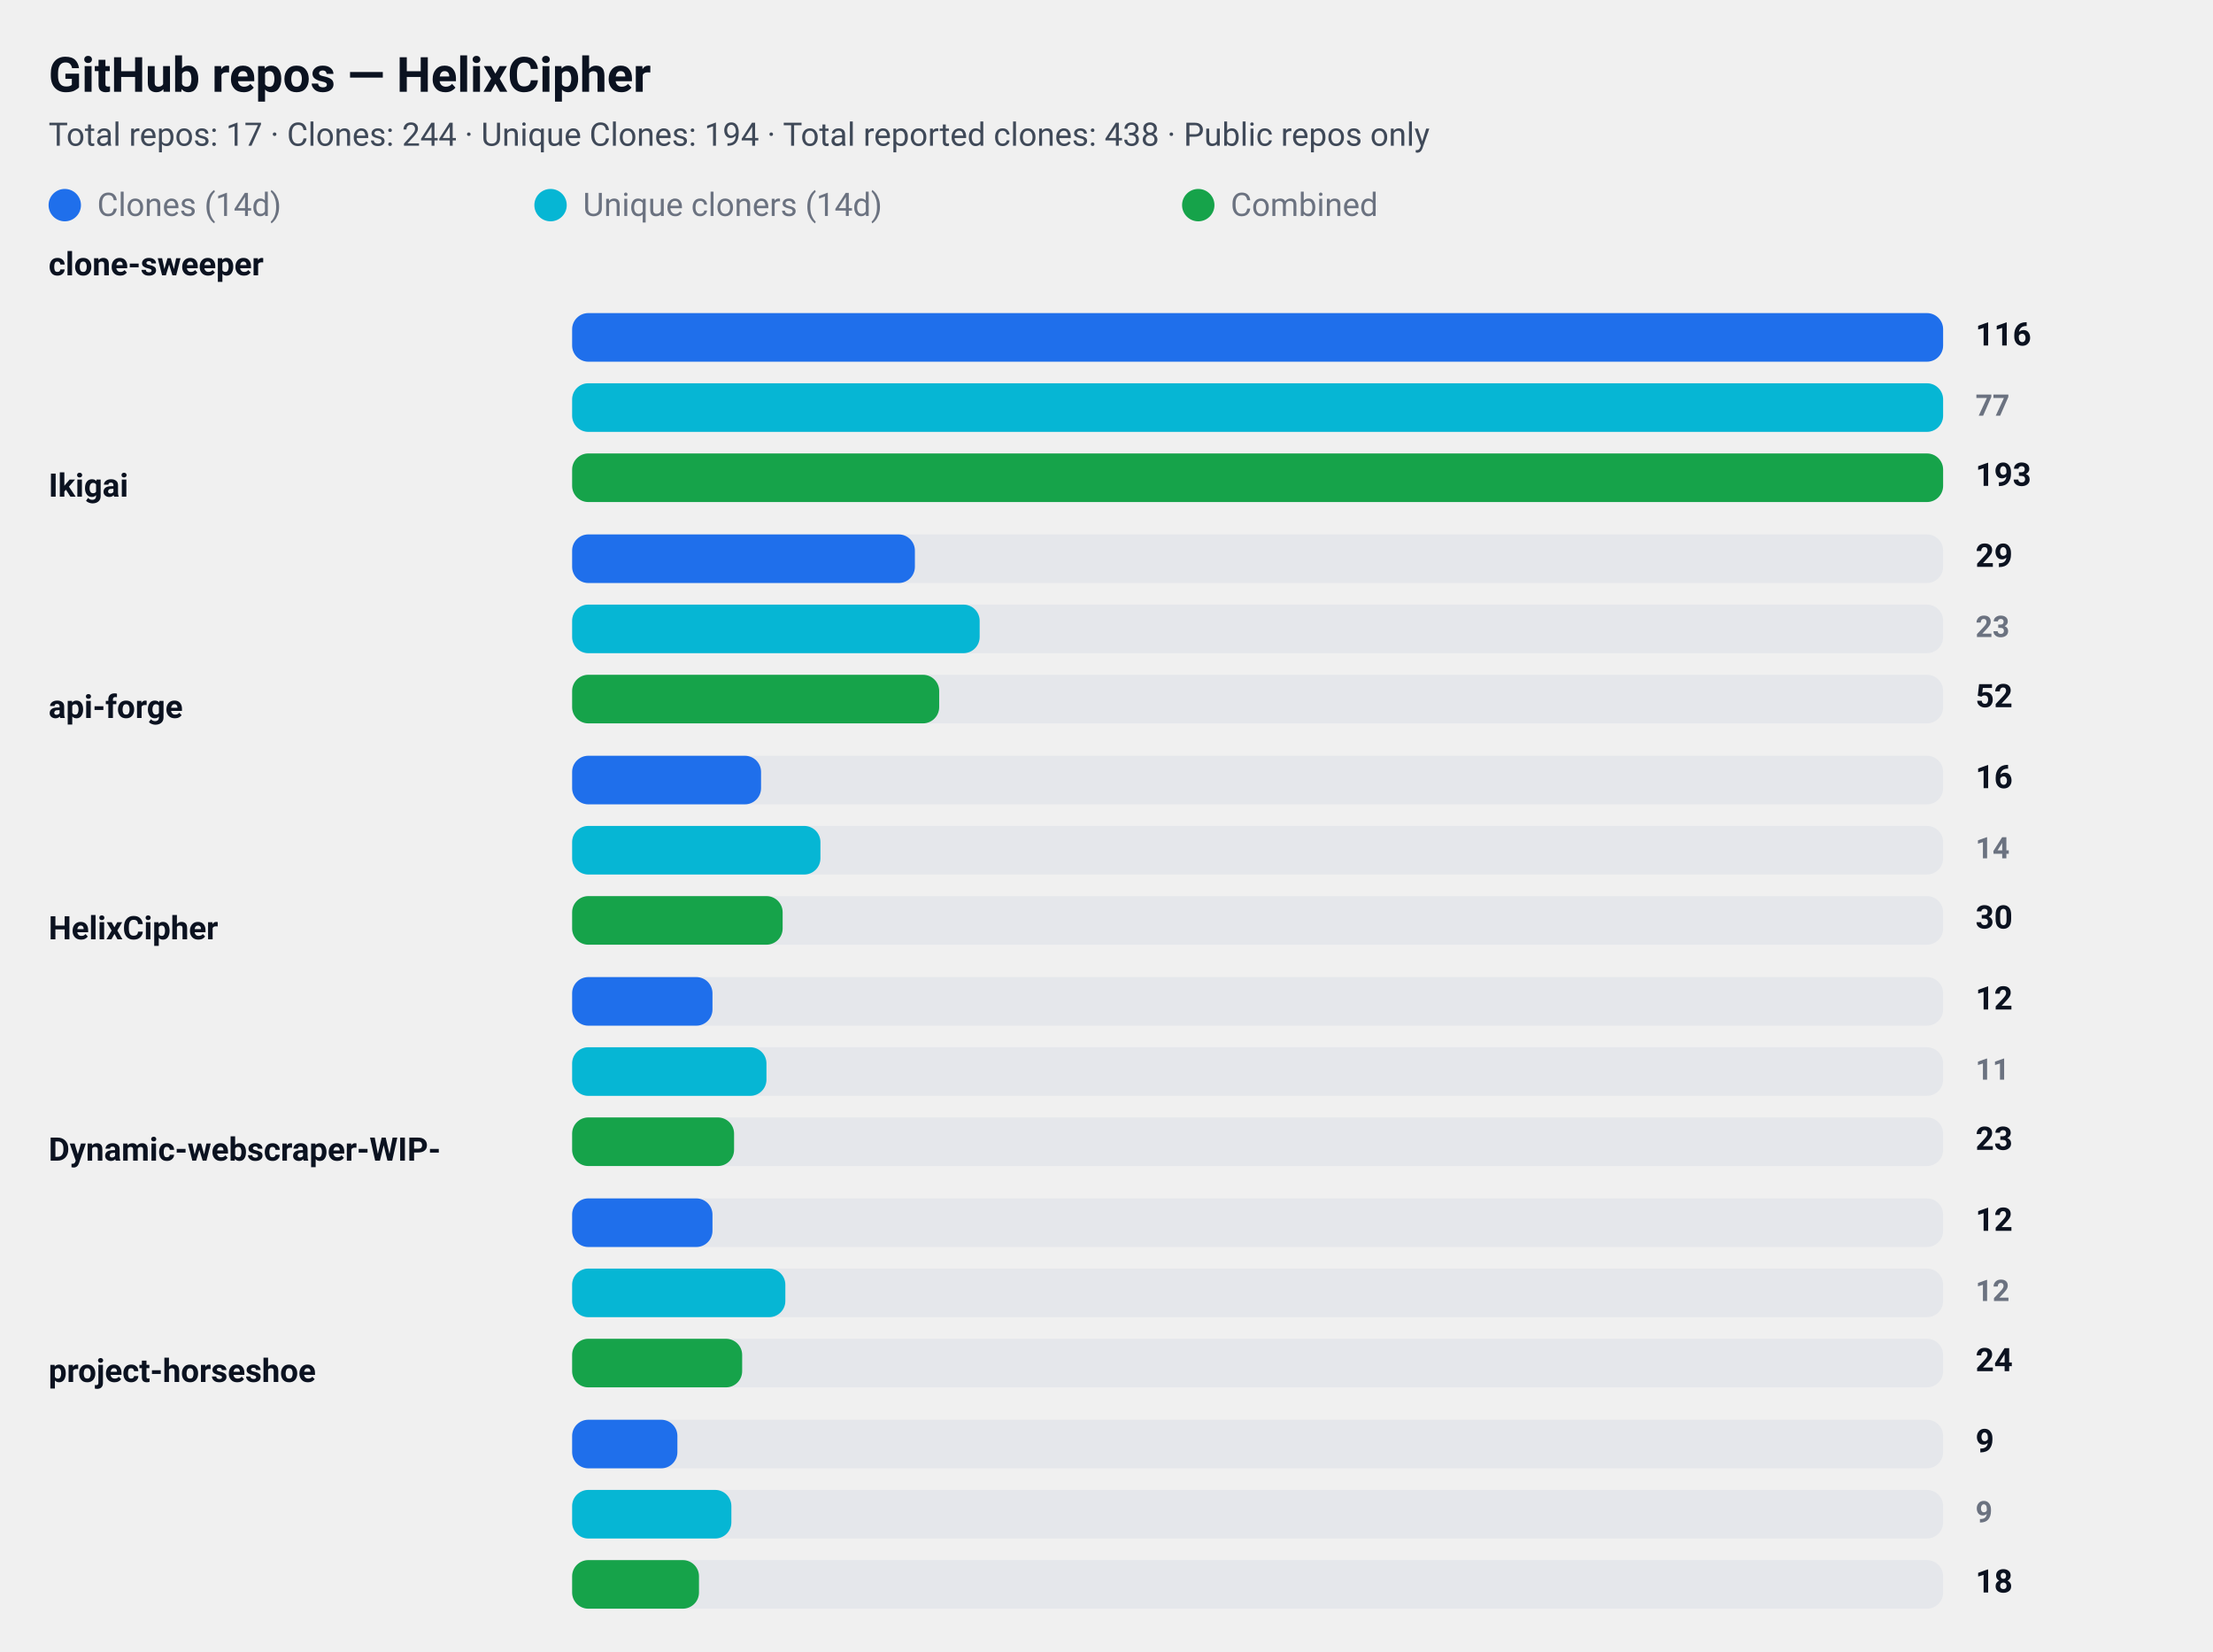
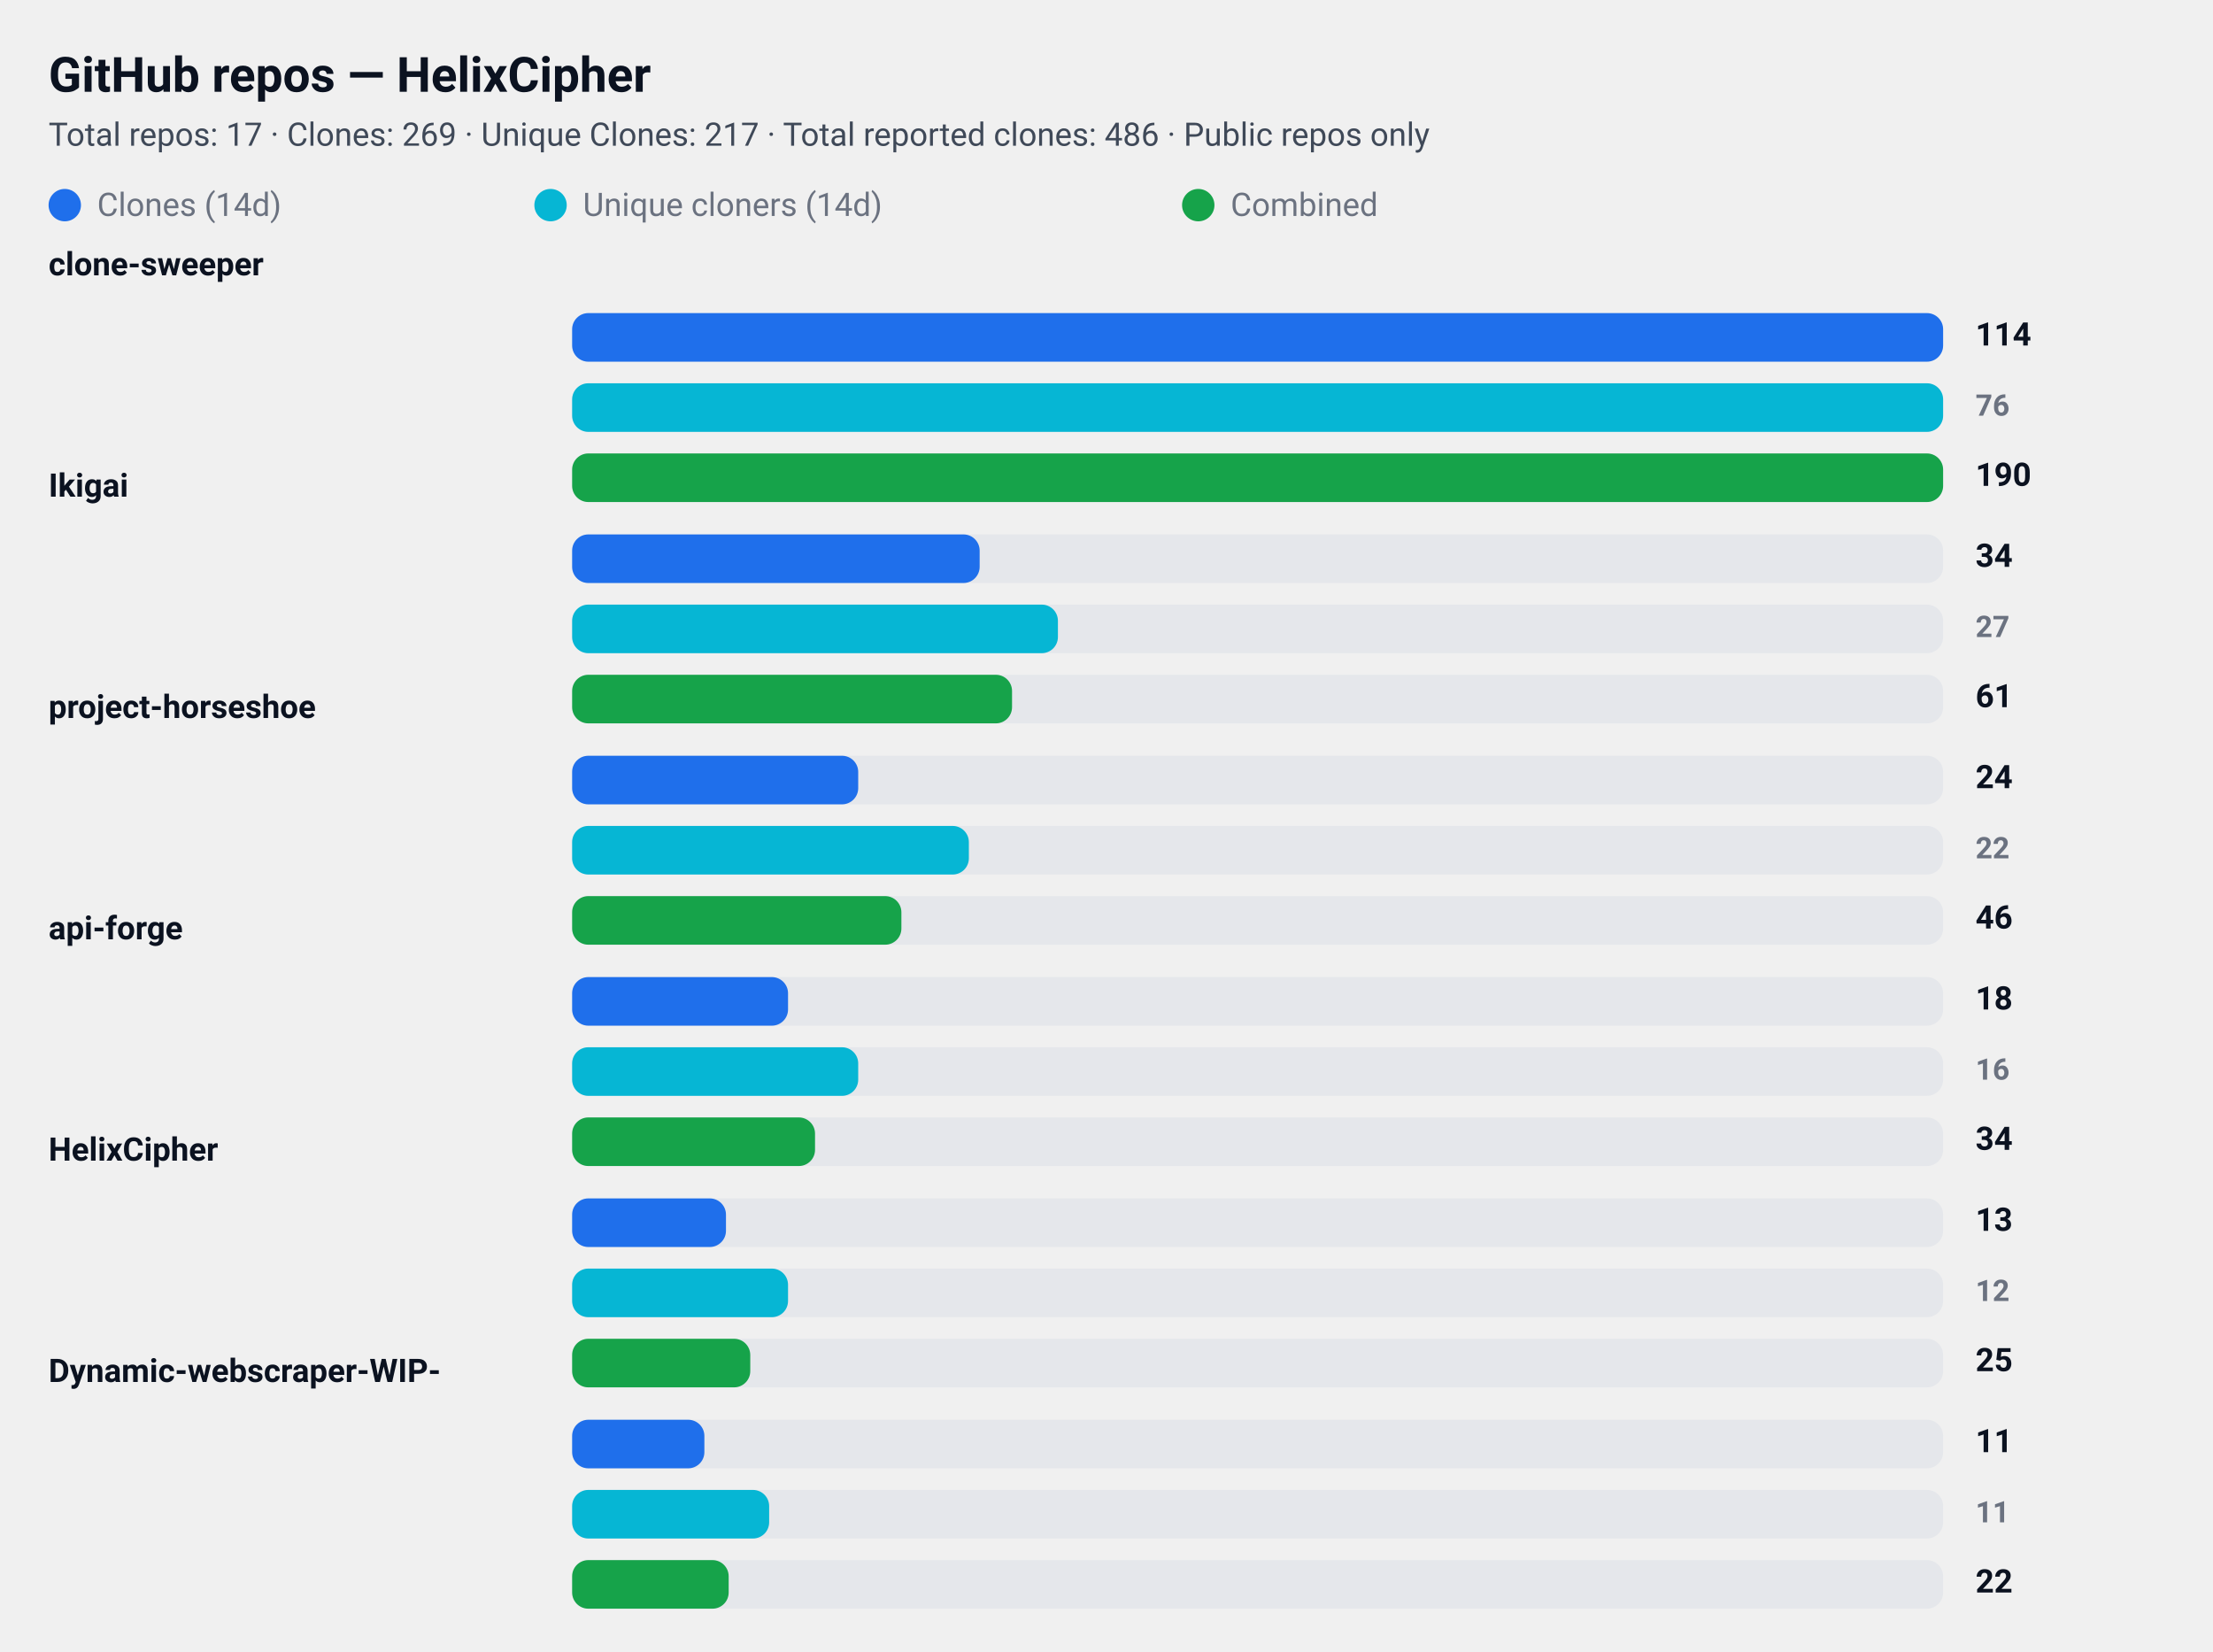
<svg xmlns="http://www.w3.org/2000/svg" width="820" height="612" viewBox="0 0 820 612" role="img" aria-label="GitHub repository clone statistics">
  <style>
  .card  { font-family: "Segoe UI", Roboto, "Helvetica Neue", Arial, sans-serif; }
  .title { font-weight: 700; font-size: 18px; fill: #0b1220; }
  .meta  { font-weight: 400; font-size: 12px; fill: #374151; opacity: 0.95; }
  .label { font-weight: 600; font-size: 12px; fill: #0b1220; }
  .count { font-weight: 700; font-size: 12px; fill: #0b1220; text-anchor: start; }
  .count-small { font-weight: 600; font-size: 11px; fill:#6b7280; text-anchor: start; }
  .muted { font-size:12px; fill:#6b7280; }

  .bar-clone { fill: #1f6feb; rx:6; }
  .bar-uniq  { fill: #06b6d4; rx:6; }
  .bar-comb  { fill: #16a34a; rx:6; }

  .bar-bg { fill: #e5e7eb; rx:6; }
  @media (prefers-color-scheme: dark) {
    .title, .meta, .label, .count, .count-small, .muted { fill: #ffffff; }
    .meta, .count-small { opacity: 0.9; }
  }
</style>
  <rect x="0" y="0" width="820" height="612" rx="12" fill="transparent" />
  <text x="18" y="34" class="title card">GitHub repos — HelixCipher</text>
-   <text x="18" y="54" class="meta card">Total repos: 17 · Clones: 244 · Unique Clones: 194 · Total reported clones: 438 · Public repos only</text>
+   <text x="18" y="54" class="meta card">Total repos: 17 · Clones: 269 · Unique Clones: 217 · Total reported clones: 486 · Public repos only</text>
  <g id="legend">
    <rect x="18" y="70" width="12" height="12" class="bar-clone" />
    <text x="36" y="80" class="muted card">Clones (14d)</text>
    <rect x="198" y="70" width="12" height="12" class="bar-uniq" />
    <text x="216" y="80" class="muted card">Unique cloners (14d)</text>
    <rect x="438" y="70" width="12" height="12" class="bar-comb" />
    <text x="456" y="80" class="muted card">Combined</text>
  </g>
  <text x="18" y="102" class="label card">clone-sweeper</text>
  <rect x="212" y="116" width="508" height="18" class="bar-bg" />
  <rect x="212" y="116" width="508" height="18" class="bar-clone" />
-   <text x="732" y="128" class="count card">116</text>
+   <text x="732" y="128" class="count card">114</text>
  <rect x="212" y="142" width="508" height="18" class="bar-bg" />
  <rect x="212" y="142" width="508" height="18" class="bar-uniq" />
-   <text x="732" y="154" class="count-small card">77</text>
+   <text x="732" y="154" class="count-small card">76</text>
  <rect x="212" y="168" width="508" height="18" class="bar-bg" />
  <rect x="212" y="168" width="508" height="18" class="bar-comb" />
-   <text x="732" y="180" class="count card">193</text>
+   <text x="732" y="180" class="count card">190</text>
  <text x="18" y="184" class="label card">Ikigai</text>
  <rect x="212" y="198" width="508" height="18" class="bar-bg" />
-   <rect x="212" y="198" width="127" height="18" class="bar-clone" />
-   <text x="732" y="210" class="count card">29</text>
+   <rect x="212" y="198" width="151" height="18" class="bar-clone" />
+   <text x="732" y="210" class="count card">34</text>
  <rect x="212" y="224" width="508" height="18" class="bar-bg" />
-   <rect x="212" y="224" width="151" height="18" class="bar-uniq" />
-   <text x="732" y="236" class="count-small card">23</text>
+   <rect x="212" y="224" width="180" height="18" class="bar-uniq" />
+   <text x="732" y="236" class="count-small card">27</text>
  <rect x="212" y="250" width="508" height="18" class="bar-bg" />
-   <rect x="212" y="250" width="136" height="18" class="bar-comb" />
-   <text x="732" y="262" class="count card">52</text>
-   <text x="18" y="266" class="label card">api-forge</text>
+   <rect x="212" y="250" width="163" height="18" class="bar-comb" />
+   <text x="732" y="262" class="count card">61</text>
+   <text x="18" y="266" class="label card">project-horseshoe</text>
  <rect x="212" y="280" width="508" height="18" class="bar-bg" />
-   <rect x="212" y="280" width="70" height="18" class="bar-clone" />
-   <text x="732" y="292" class="count card">16</text>
+   <rect x="212" y="280" width="106" height="18" class="bar-clone" />
+   <text x="732" y="292" class="count card">24</text>
  <rect x="212" y="306" width="508" height="18" class="bar-bg" />
-   <rect x="212" y="306" width="92" height="18" class="bar-uniq" />
-   <text x="732" y="318" class="count-small card">14</text>
+   <rect x="212" y="306" width="147" height="18" class="bar-uniq" />
+   <text x="732" y="318" class="count-small card">22</text>
  <rect x="212" y="332" width="508" height="18" class="bar-bg" />
-   <rect x="212" y="332" width="78" height="18" class="bar-comb" />
-   <text x="732" y="344" class="count card">30</text>
-   <text x="18" y="348" class="label card">HelixCipher</text>
+   <rect x="212" y="332" width="122" height="18" class="bar-comb" />
+   <text x="732" y="344" class="count card">46</text>
+   <text x="18" y="348" class="label card">api-forge</text>
  <rect x="212" y="362" width="508" height="18" class="bar-bg" />
-   <rect x="212" y="362" width="52" height="18" class="bar-clone" />
-   <text x="732" y="374" class="count card">12</text>
+   <rect x="212" y="362" width="80" height="18" class="bar-clone" />
+   <text x="732" y="374" class="count card">18</text>
  <rect x="212" y="388" width="508" height="18" class="bar-bg" />
-   <rect x="212" y="388" width="72" height="18" class="bar-uniq" />
-   <text x="732" y="400" class="count-small card">11</text>
+   <rect x="212" y="388" width="106" height="18" class="bar-uniq" />
+   <text x="732" y="400" class="count-small card">16</text>
  <rect x="212" y="414" width="508" height="18" class="bar-bg" />
-   <rect x="212" y="414" width="60" height="18" class="bar-comb" />
-   <text x="732" y="426" class="count card">23</text>
-   <text x="18" y="430" class="label card">Dynamic-webscraper-WIP-</text>
+   <rect x="212" y="414" width="90" height="18" class="bar-comb" />
+   <text x="732" y="426" class="count card">34</text>
+   <text x="18" y="430" class="label card">HelixCipher</text>
  <rect x="212" y="444" width="508" height="18" class="bar-bg" />
-   <rect x="212" y="444" width="52" height="18" class="bar-clone" />
-   <text x="732" y="456" class="count card">12</text>
+   <rect x="212" y="444" width="57" height="18" class="bar-clone" />
+   <text x="732" y="456" class="count card">13</text>
  <rect x="212" y="470" width="508" height="18" class="bar-bg" />
-   <rect x="212" y="470" width="79" height="18" class="bar-uniq" />
+   <rect x="212" y="470" width="80" height="18" class="bar-uniq" />
  <text x="732" y="482" class="count-small card">12</text>
  <rect x="212" y="496" width="508" height="18" class="bar-bg" />
-   <rect x="212" y="496" width="63" height="18" class="bar-comb" />
-   <text x="732" y="508" class="count card">24</text>
-   <text x="18" y="512" class="label card">project-horseshoe</text>
+   <rect x="212" y="496" width="66" height="18" class="bar-comb" />
+   <text x="732" y="508" class="count card">25</text>
+   <text x="18" y="512" class="label card">Dynamic-webscraper-WIP-</text>
  <rect x="212" y="526" width="508" height="18" class="bar-bg" />
-   <rect x="212" y="526" width="39" height="18" class="bar-clone" />
-   <text x="732" y="538" class="count card">9</text>
+   <rect x="212" y="526" width="49" height="18" class="bar-clone" />
+   <text x="732" y="538" class="count card">11</text>
  <rect x="212" y="552" width="508" height="18" class="bar-bg" />
-   <rect x="212" y="552" width="59" height="18" class="bar-uniq" />
-   <text x="732" y="564" class="count-small card">9</text>
+   <rect x="212" y="552" width="73" height="18" class="bar-uniq" />
+   <text x="732" y="564" class="count-small card">11</text>
  <rect x="212" y="578" width="508" height="18" class="bar-bg" />
-   <rect x="212" y="578" width="47" height="18" class="bar-comb" />
-   <text x="732" y="590" class="count card">18</text>
+   <rect x="212" y="578" width="58" height="18" class="bar-comb" />
+   <text x="732" y="590" class="count card">22</text>
</svg>
